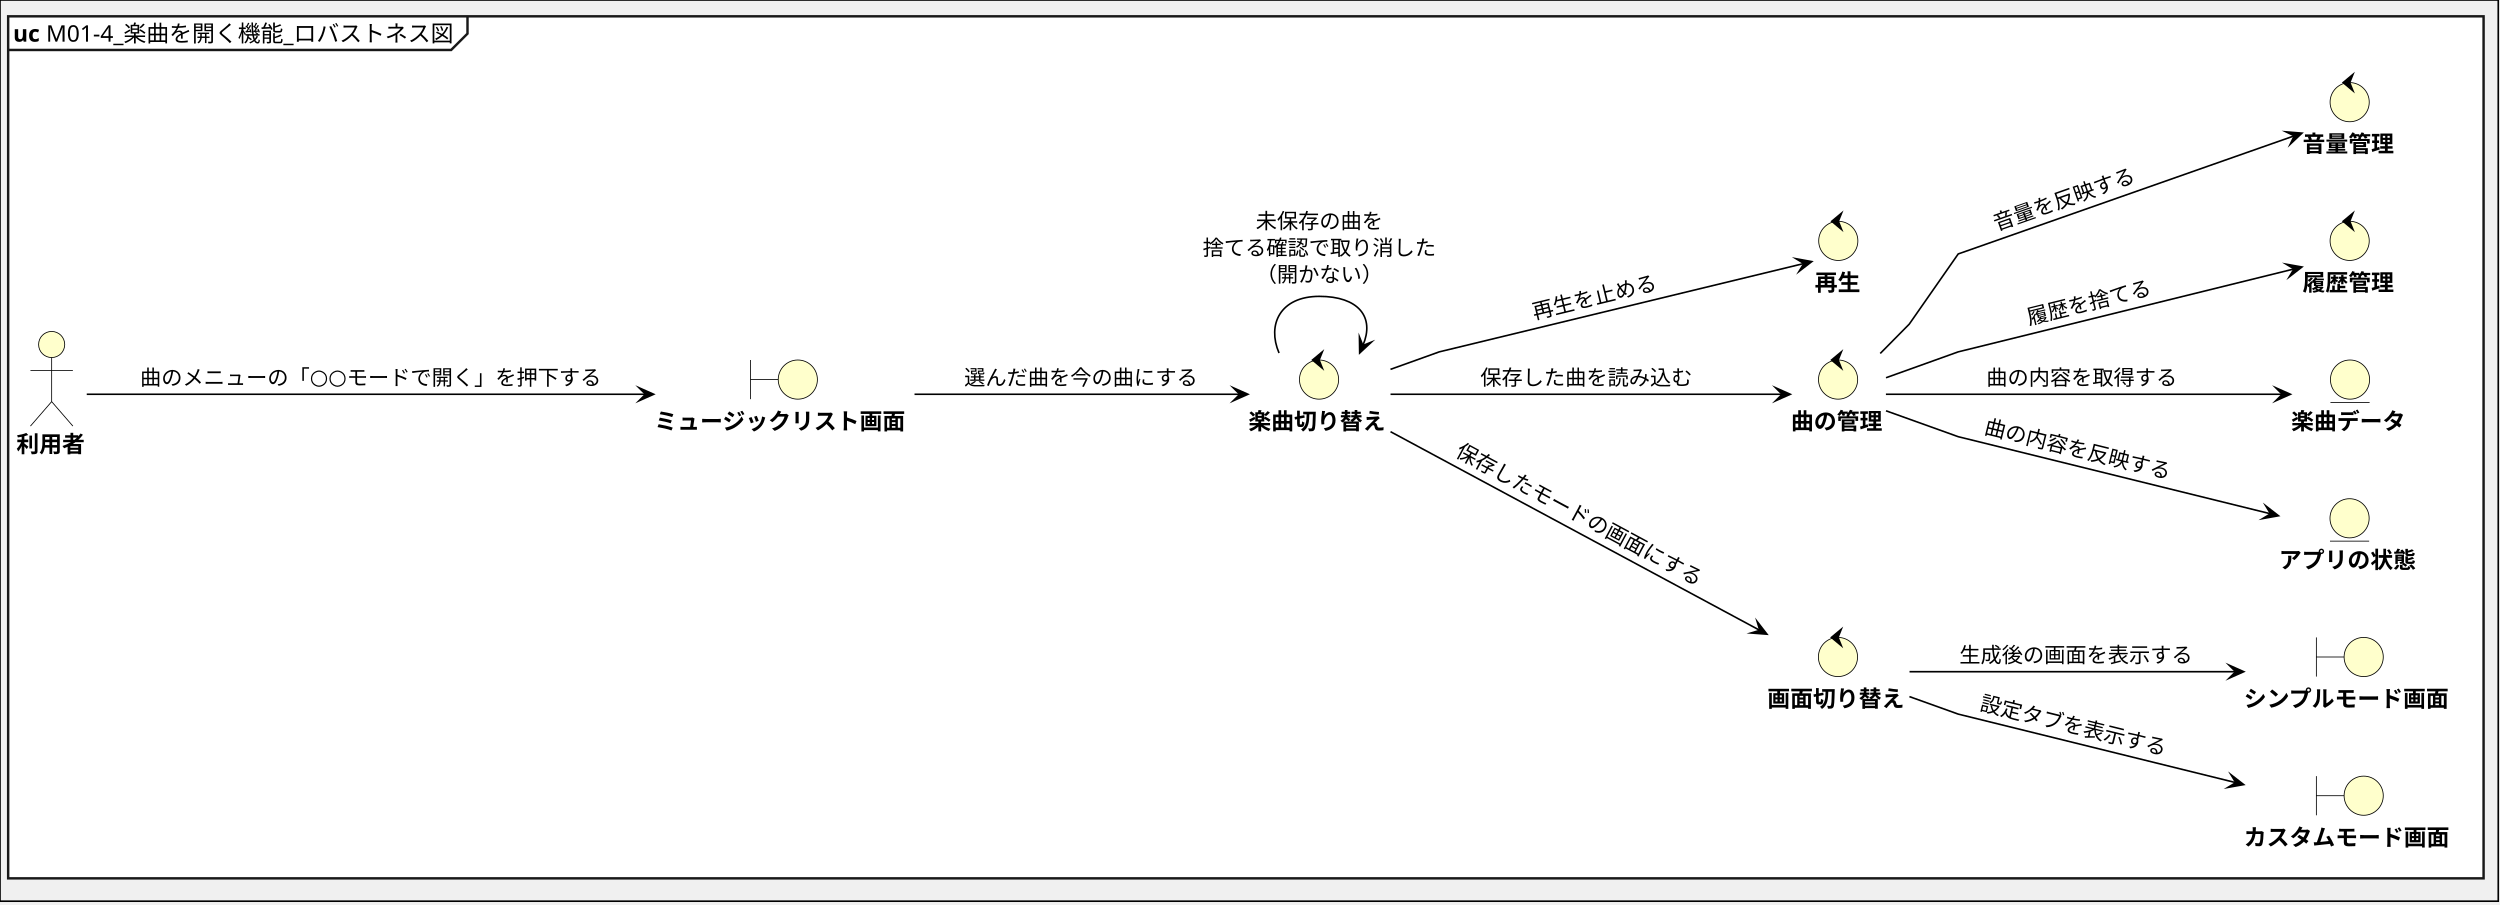
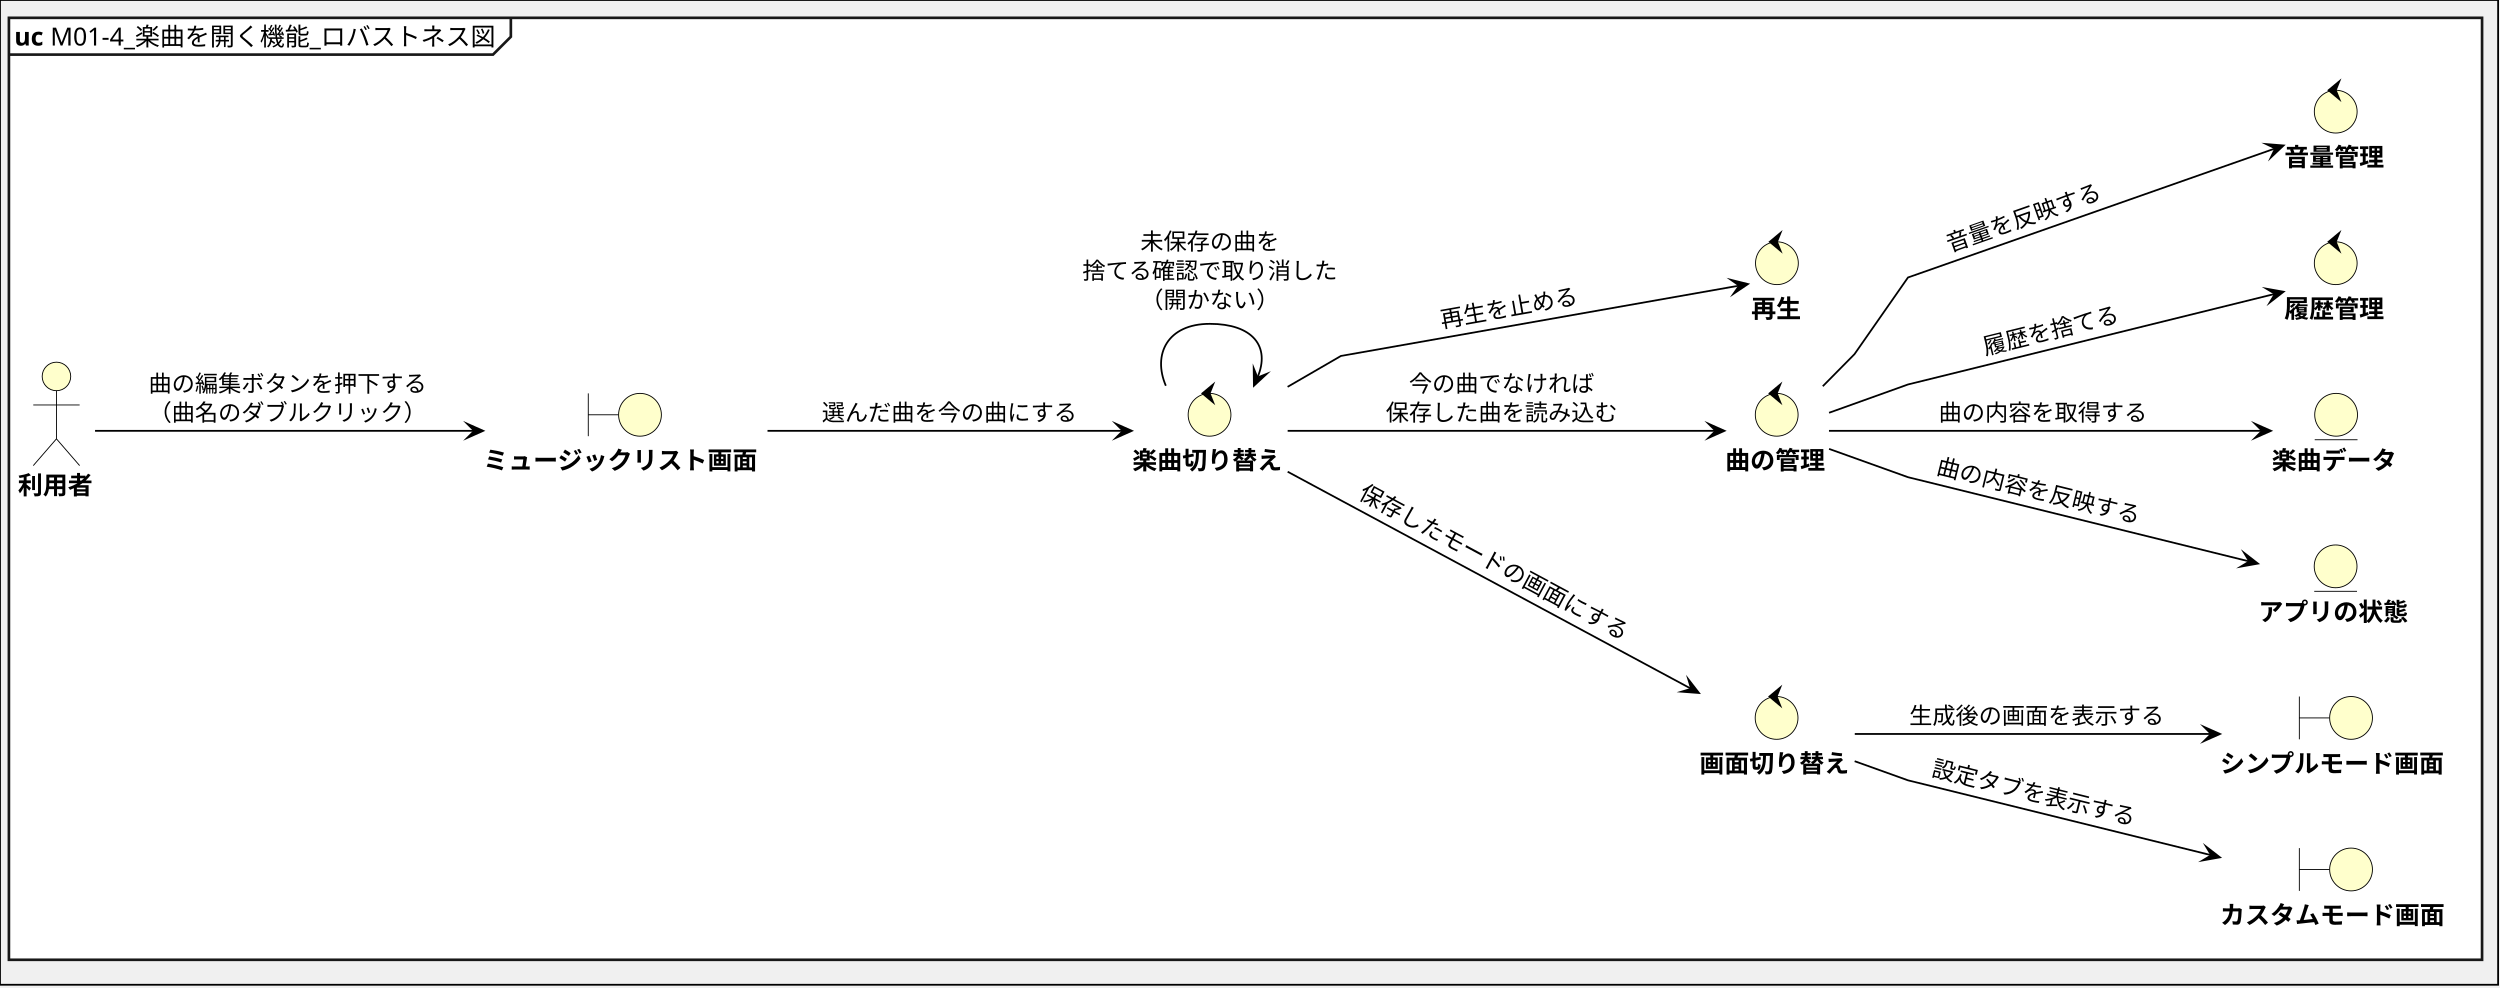
- <svg xmlns="http://www.w3.org/2000/svg" version="1.1" data-diagram-type="DESCRIPTION" style="width:1532px;height:554px;background:#FFFFFF;" width="1532px" height="554px" viewBox="0 0 1532 554" zoomAndPan="magnify" preserveAspectRatio="none" contentStyleType="text/css">
+ <svg xmlns="http://www.w3.org/2000/svg" version="1.1" data-diagram-type="DESCRIPTION" style="width:1402px;height:554px;background:#FFFFFF;" width="1402px" height="554px" viewBox="0 0 1402 554" zoomAndPan="magnify" preserveAspectRatio="none" contentStyleType="text/css">
  <defs />
  <g font-family="sans-serif" lengthAdjust="spacing">
-     <rect x="0" y="0" width="1530.938" height="552.252" fill="none" style="stroke:#000;stroke-width:1;" />
-     <rect x="5" y="10" width="1516.938" height="528.252" fill="#FFF" style="stroke:#181818;stroke-width:1.5;" />
+     <rect x="0" y="0" width="1400.938" height="552.252" fill="none" style="stroke:#000;stroke-width:1;" />
+     <rect x="5" y="10" width="1386.938" height="528.252" fill="#FFF" style="stroke:#181818;stroke-width:1.5;" />
    <path d="M286.482,10 L286.482,20.609 L276.482,30.609 L5,30.609" style="stroke:#181818;stroke-width:1.5;" fill="none" />
    <text x="8" y="25.533" fill="#000" font-size="14" textLength="16.338" font-weight="700">uc</text>
    <text x="28.228" y="25.533" fill="#000" font-size="14" textLength="251.255">M01-4_楽曲を開く機能_ロバストネス図</text>
    <g class="entity" data-qualified-name="A1" id="ent0001" data-source-line="4">
      <ellipse cx="31.656" cy="211.109" rx="8" ry="8" fill="#FFC" style="stroke:#000;stroke-width:0.5;" />
      <path d="M31.656,219.109 L31.656,246.109 M18.656,227.109 L44.656,227.109 M31.656,246.109 L18.656,261.109 M31.656,246.109 L44.656,261.109" style="stroke:#000;stroke-width:0.5;" fill="none" />
      <text x="10" y="277.143" fill="#000" font-size="14" textLength="43.313" font-weight="700">利用者</text>
    </g>
    <g class="entity" data-qualified-name="B1" id="ent0002" data-source-line="5">
-       <path d="M459.906,220.609 L459.906,244.609 M459.906,232.609 L476.906,232.609" style="stroke:#000;stroke-width:0.5;" fill="none" />
-       <ellipse cx="488.906" cy="232.609" rx="12" ry="12" fill="#FFC" style="stroke:#000;stroke-width:0.5;" />
-       <text x="401" y="263.143" fill="#000" font-size="14" textLength="158.813" font-weight="700">ミュージックリスト画面</text>
+       <path d="M329.906,220.609 L329.906,244.609 M329.906,232.609 L346.906,232.609" style="stroke:#000;stroke-width:0.5;" fill="none" />
+       <ellipse cx="358.906" cy="232.609" rx="12" ry="12" fill="#FFC" style="stroke:#000;stroke-width:0.5;" />
+       <text x="271" y="263.143" fill="#000" font-size="14" textLength="158.813" font-weight="700">ミュージックリスト画面</text>
    </g>
    <g class="entity" data-qualified-name="B2" id="ent0003" data-source-line="6">
-       <path d="M1419.469,390.609 L1419.469,414.609 M1419.469,402.609 L1436.469,402.609" style="stroke:#000;stroke-width:0.5;" fill="none" />
-       <ellipse cx="1448.469" cy="402.609" rx="12" ry="12" fill="#FFC" style="stroke:#000;stroke-width:0.5;" />
-       <text x="1375" y="433.143" fill="#000" font-size="14" textLength="129.938" font-weight="700">シンプルモード画面</text>
+       <path d="M1289.469,390.609 L1289.469,414.609 M1289.469,402.609 L1306.469,402.609" style="stroke:#000;stroke-width:0.5;" fill="none" />
+       <ellipse cx="1318.469" cy="402.609" rx="12" ry="12" fill="#FFC" style="stroke:#000;stroke-width:0.5;" />
+       <text x="1245" y="433.143" fill="#000" font-size="14" textLength="129.938" font-weight="700">シンプルモード画面</text>
    </g>
    <g class="entity" data-qualified-name="B3" id="ent0004" data-source-line="7">
-       <path d="M1419.469,475.609 L1419.469,499.609 M1419.469,487.609 L1436.469,487.609" style="stroke:#000;stroke-width:0.5;" fill="none" />
-       <ellipse cx="1448.469" cy="487.609" rx="12" ry="12" fill="#FFC" style="stroke:#000;stroke-width:0.5;" />
-       <text x="1375" y="518.143" fill="#000" font-size="14" textLength="129.938" font-weight="700">カスタムモード画面</text>
+       <path d="M1289.469,475.609 L1289.469,499.609 M1289.469,487.609 L1306.469,487.609" style="stroke:#000;stroke-width:0.5;" fill="none" />
+       <ellipse cx="1318.469" cy="487.609" rx="12" ry="12" fill="#FFC" style="stroke:#000;stroke-width:0.5;" />
+       <text x="1245" y="518.143" fill="#000" font-size="14" textLength="129.938" font-weight="700">カスタムモード画面</text>
    </g>
    <g class="entity" data-qualified-name="C1" id="ent0005" data-source-line="8">
-       <ellipse cx="808.313" cy="232.609" rx="12" ry="12" fill="#FFC" style="stroke:#000;stroke-width:0.5;" />
-       <polygon points="804.313,220.609,810.313,215.609,808.313,220.609,810.313,225.609,804.313,220.609" fill="#000" style="stroke:#000;stroke-width:1;stroke-linejoin:miter;stroke-miterlimit:10;" />
-       <text x="765" y="263.143" fill="#000" font-size="14" textLength="86.625" font-weight="700">楽曲切り替え</text>
+       <ellipse cx="678.313" cy="232.609" rx="12" ry="12" fill="#FFC" style="stroke:#000;stroke-width:0.5;" />
+       <polygon points="674.313,220.609,680.313,215.609,678.313,220.609,680.313,225.609,674.313,220.609" fill="#000" style="stroke:#000;stroke-width:1;stroke-linejoin:miter;stroke-miterlimit:10;" />
+       <text x="635" y="263.143" fill="#000" font-size="14" textLength="86.625" font-weight="700">楽曲切り替え</text>
    </g>
    <g class="entity" data-qualified-name="C2" id="ent0006" data-source-line="9">
-       <ellipse cx="1126.5" cy="147.609" rx="12" ry="12" fill="#FFC" style="stroke:#000;stroke-width:0.5;" />
-       <polygon points="1122.5,135.609,1128.5,130.609,1126.5,135.609,1128.5,140.609,1122.5,135.609" fill="#000" style="stroke:#000;stroke-width:1;stroke-linejoin:miter;stroke-miterlimit:10;" />
-       <text x="1112.063" y="178.143" fill="#000" font-size="14" textLength="28.875" font-weight="700">再生</text>
+       <ellipse cx="996.5" cy="147.609" rx="12" ry="12" fill="#FFC" style="stroke:#000;stroke-width:0.5;" />
+       <polygon points="992.5,135.609,998.5,130.609,996.5,135.609,998.5,140.609,992.5,135.609" fill="#000" style="stroke:#000;stroke-width:1;stroke-linejoin:miter;stroke-miterlimit:10;" />
+       <text x="982.063" y="178.143" fill="#000" font-size="14" textLength="28.875" font-weight="700">再生</text>
    </g>
    <g class="entity" data-qualified-name="C3" id="ent0007" data-source-line="10">
-       <ellipse cx="1126.375" cy="232.609" rx="12" ry="12" fill="#FFC" style="stroke:#000;stroke-width:0.5;" />
-       <polygon points="1122.375,220.609,1128.375,215.609,1126.375,220.609,1128.375,225.609,1122.375,220.609" fill="#000" style="stroke:#000;stroke-width:1;stroke-linejoin:miter;stroke-miterlimit:10;" />
-       <text x="1097.5" y="263.143" fill="#000" font-size="14" textLength="57.75" font-weight="700">曲の管理</text>
+       <ellipse cx="996.375" cy="232.609" rx="12" ry="12" fill="#FFC" style="stroke:#000;stroke-width:0.5;" />
+       <polygon points="992.375,220.609,998.375,215.609,996.375,220.609,998.375,225.609,992.375,220.609" fill="#000" style="stroke:#000;stroke-width:1;stroke-linejoin:miter;stroke-miterlimit:10;" />
+       <text x="967.5" y="263.143" fill="#000" font-size="14" textLength="57.75" font-weight="700">曲の管理</text>
    </g>
    <g class="entity" data-qualified-name="C4" id="ent0008" data-source-line="11">
-       <ellipse cx="1439.875" cy="62.609" rx="12" ry="12" fill="#FFC" style="stroke:#000;stroke-width:0.5;" />
-       <polygon points="1435.875,50.609,1441.875,45.609,1439.875,50.609,1441.875,55.609,1435.875,50.609" fill="#000" style="stroke:#000;stroke-width:1;stroke-linejoin:miter;stroke-miterlimit:10;" />
-       <text x="1411" y="93.143" fill="#000" font-size="14" textLength="57.75" font-weight="700">音量管理</text>
+       <ellipse cx="1309.875" cy="62.609" rx="12" ry="12" fill="#FFC" style="stroke:#000;stroke-width:0.5;" />
+       <polygon points="1305.875,50.609,1311.875,45.609,1309.875,50.609,1311.875,55.609,1305.875,50.609" fill="#000" style="stroke:#000;stroke-width:1;stroke-linejoin:miter;stroke-miterlimit:10;" />
+       <text x="1281" y="93.143" fill="#000" font-size="14" textLength="57.75" font-weight="700">音量管理</text>
    </g>
    <g class="entity" data-qualified-name="C5" id="ent0009" data-source-line="12">
-       <ellipse cx="1439.875" cy="147.609" rx="12" ry="12" fill="#FFC" style="stroke:#000;stroke-width:0.5;" />
-       <polygon points="1435.875,135.609,1441.875,130.609,1439.875,135.609,1441.875,140.609,1435.875,135.609" fill="#000" style="stroke:#000;stroke-width:1;stroke-linejoin:miter;stroke-miterlimit:10;" />
-       <text x="1411" y="178.143" fill="#000" font-size="14" textLength="57.75" font-weight="700">履歴管理</text>
+       <ellipse cx="1309.875" cy="147.609" rx="12" ry="12" fill="#FFC" style="stroke:#000;stroke-width:0.5;" />
+       <polygon points="1305.875,135.609,1311.875,130.609,1309.875,135.609,1311.875,140.609,1305.875,135.609" fill="#000" style="stroke:#000;stroke-width:1;stroke-linejoin:miter;stroke-miterlimit:10;" />
+       <text x="1281" y="178.143" fill="#000" font-size="14" textLength="57.75" font-weight="700">履歴管理</text>
    </g>
    <g class="entity" data-qualified-name="C6" id="ent0010" data-source-line="13">
-       <ellipse cx="1126.313" cy="402.609" rx="12" ry="12" fill="#FFC" style="stroke:#000;stroke-width:0.5;" />
-       <polygon points="1122.313,390.609,1128.313,385.609,1126.313,390.609,1128.313,395.609,1122.313,390.609" fill="#000" style="stroke:#000;stroke-width:1;stroke-linejoin:miter;stroke-miterlimit:10;" />
-       <text x="1083" y="433.143" fill="#000" font-size="14" textLength="86.625" font-weight="700">画面切り替え</text>
+       <ellipse cx="996.313" cy="402.609" rx="12" ry="12" fill="#FFC" style="stroke:#000;stroke-width:0.5;" />
+       <polygon points="992.313,390.609,998.313,385.609,996.313,390.609,998.313,395.609,992.313,390.609" fill="#000" style="stroke:#000;stroke-width:1;stroke-linejoin:miter;stroke-miterlimit:10;" />
+       <text x="953" y="433.143" fill="#000" font-size="14" textLength="86.625" font-weight="700">画面切り替え</text>
    </g>
    <g class="entity" data-qualified-name="E1" id="ent0011" data-source-line="14">
-       <ellipse cx="1440.094" cy="232.609" rx="12" ry="12" fill="#FFC" style="stroke:#000;stroke-width:0.5;" />
-       <line x1="1428.094" y1="246.609" x2="1452.094" y2="246.609" style="stroke:#000;stroke-width:0.5;" />
-       <text x="1404" y="263.143" fill="#000" font-size="14" textLength="72.188" font-weight="700">楽曲データ</text>
+       <ellipse cx="1310.094" cy="232.609" rx="12" ry="12" fill="#FFC" style="stroke:#000;stroke-width:0.5;" />
+       <line x1="1298.094" y1="246.609" x2="1322.094" y2="246.609" style="stroke:#000;stroke-width:0.5;" />
+       <text x="1274" y="263.143" fill="#000" font-size="14" textLength="72.188" font-weight="700">楽曲データ</text>
    </g>
    <g class="entity" data-qualified-name="E2" id="ent0012" data-source-line="15">
-       <ellipse cx="1439.813" cy="317.609" rx="12" ry="12" fill="#FFC" style="stroke:#000;stroke-width:0.5;" />
-       <line x1="1427.813" y1="331.609" x2="1451.813" y2="331.609" style="stroke:#000;stroke-width:0.5;" />
-       <text x="1396.5" y="348.143" fill="#000" font-size="14" textLength="86.625" font-weight="700">アプリの状態</text>
+       <ellipse cx="1309.813" cy="317.609" rx="12" ry="12" fill="#FFC" style="stroke:#000;stroke-width:0.5;" />
+       <line x1="1297.813" y1="331.609" x2="1321.813" y2="331.609" style="stroke:#000;stroke-width:0.5;" />
+       <text x="1266.5" y="348.143" fill="#000" font-size="14" textLength="86.625" font-weight="700">アプリの状態</text>
    </g>
    <g class="link" data-entity-1="ent0001" data-entity-2="ent0002" id="lnk13" data-source-line="17" data-link-type="dependency">
-       <path d="M53.16,241.609 C114.03,241.609 289.99,241.609 395.57,241.609" style="stroke:#000;stroke-width:1;" fill="none" id="A1-to-B1" />
-       <polygon points="400.57,241.609,391.57,237.609,395.57,241.609,391.57,245.609,400.57,241.609" fill="#000" style="stroke:#000;stroke-width:1;stroke-linejoin:miter;stroke-miterlimit:10;" />
+       <path d="M53.3,241.609 C96.69,241.609 193.8,241.609 265.96,241.609" style="stroke:#000;stroke-width:1;" fill="none" id="A1-to-B1" />
+       <polygon points="270.96,241.609,261.96,237.609,265.96,241.609,261.96,245.609,270.96,241.609" fill="#000" style="stroke:#000;stroke-width:1;stroke-linejoin:miter;stroke-miterlimit:10;" />
    </g>
    <g class="link" data-entity-1="ent0002" data-entity-2="ent0005" id="lnk14" data-source-line="18" data-link-type="dependency">
-       <path d="M560.42,241.609 C624.67,241.609 707.94,241.609 759.73,241.609" style="stroke:#000;stroke-width:1;" fill="none" id="B1-to-C1" />
-       <polygon points="764.73,241.609,755.73,237.609,759.73,241.609,755.73,245.609,764.73,241.609" fill="#000" style="stroke:#000;stroke-width:1;stroke-linejoin:miter;stroke-miterlimit:10;" />
+       <path d="M430.42,241.609 C494.67,241.609 577.94,241.609 629.73,241.609" style="stroke:#000;stroke-width:1;" fill="none" id="B1-to-C1" />
+       <polygon points="634.73,241.609,625.73,237.609,629.73,241.609,625.73,245.609,634.73,241.609" fill="#000" style="stroke:#000;stroke-width:1;stroke-linejoin:miter;stroke-miterlimit:10;" />
    </g>
    <g class="link" data-entity-1="ent0005" data-entity-2="ent0005" id="lnk15" data-source-line="19" data-link-type="dependency">
-       <path d="M783.8,216.329 C776.31,198.839 784.55,181.609 808.5,181.609 C832.45,181.609 842.658,194.243 835.168,211.733" style="stroke:#000;stroke-width:1;" fill="none" id="C1-to-C1" />
-       <polygon points="833.2,216.329,840.42,209.631,835.168,211.733,833.066,206.481,833.2,216.329" fill="#000" style="stroke:#000;stroke-width:1;stroke-linejoin:miter;stroke-miterlimit:10;" />
+       <path d="M653.8,216.329 C646.31,198.839 654.55,181.609 678.5,181.609 C702.45,181.609 712.658,194.243 705.168,211.733" style="stroke:#000;stroke-width:1;" fill="none" id="C1-to-C1" />
+       <polygon points="703.2,216.329,710.42,209.631,705.168,211.733,703.066,206.481,703.2,216.329" fill="#000" style="stroke:#000;stroke-width:1;stroke-linejoin:miter;stroke-miterlimit:10;" />
    </g>
    <g class="link" data-entity-1="ent0005" data-entity-2="ent0006" id="lnk16" data-source-line="20" data-link-type="dependency">
-       <path d="M852.09,226.339 C867.87,220.679 882,215.609 882,215.609 C882,215.609 1052.101,174.397 1105.411,161.477" style="stroke:#000;stroke-width:1;" fill="none" id="C1-to-C2" />
-       <polygon points="1110.27,160.299,1100.581,158.532,1105.411,161.477,1102.465,166.307,1110.27,160.299" fill="#000" style="stroke:#000;stroke-width:1;stroke-linejoin:miter;stroke-miterlimit:10;" />
+       <path d="M722.09,216.939 C737.87,207.789 752,199.609 752,199.609 C752,199.609 922.036,169.579 975.346,160.169" style="stroke:#000;stroke-width:1;" fill="none" id="C1-to-C2" />
+       <polygon points="980.27,159.299,970.712,156.925,975.346,160.169,972.102,164.803,980.27,159.299" fill="#000" style="stroke:#000;stroke-width:1;stroke-linejoin:miter;stroke-miterlimit:10;" />
    </g>
    <g class="link" data-entity-1="ent0005" data-entity-2="ent0007" id="lnk17" data-source-line="21" data-link-type="dependency">
-       <path d="M852.12,241.609 C917.65,241.609 1036.41,241.609 1092.09,241.609" style="stroke:#000;stroke-width:1;" fill="none" id="C1-to-C3" />
-       <polygon points="1097.09,241.609,1088.09,237.609,1092.09,241.609,1088.09,245.609,1097.09,241.609" fill="#000" style="stroke:#000;stroke-width:1;stroke-linejoin:miter;stroke-miterlimit:10;" />
+       <path d="M722.12,241.609 C787.65,241.609 906.41,241.609 962.09,241.609" style="stroke:#000;stroke-width:1;" fill="none" id="C1-to-C3" />
+       <polygon points="967.09,241.609,958.09,237.609,962.09,241.609,958.09,245.609,967.09,241.609" fill="#000" style="stroke:#000;stroke-width:1;stroke-linejoin:miter;stroke-miterlimit:10;" />
    </g>
    <g class="link" data-entity-1="ent0007" data-entity-2="ent0011" id="lnk18" data-source-line="22" data-link-type="dependency">
-       <path d="M1155.69,241.609 C1212.6,241.609 1336.09,241.609 1398.57,241.609" style="stroke:#000;stroke-width:1;" fill="none" id="C3-to-E1" />
-       <polygon points="1403.57,241.609,1394.57,237.609,1398.57,241.609,1394.57,245.609,1403.57,241.609" fill="#000" style="stroke:#000;stroke-width:1;stroke-linejoin:miter;stroke-miterlimit:10;" />
+       <path d="M1025.69,241.609 C1082.6,241.609 1206.09,241.609 1268.57,241.609" style="stroke:#000;stroke-width:1;" fill="none" id="C3-to-E1" />
+       <polygon points="1273.57,241.609,1264.57,237.609,1268.57,241.609,1264.57,245.609,1273.57,241.609" fill="#000" style="stroke:#000;stroke-width:1;stroke-linejoin:miter;stroke-miterlimit:10;" />
    </g>
    <g class="link" data-entity-1="ent0007" data-entity-2="ent0012" id="lnk19" data-source-line="23" data-link-type="dependency">
-       <path d="M1155.74,251.739 C1176.09,259.039 1200,267.609 1200,267.609 C1200,267.609 1322.676,297.891 1391.416,314.861" style="stroke:#000;stroke-width:1;" fill="none" id="C3-to-E2" />
-       <polygon points="1396.27,316.059,1388.491,310.019,1391.416,314.861,1386.574,317.786,1396.27,316.059" fill="#000" style="stroke:#000;stroke-width:1;stroke-linejoin:miter;stroke-miterlimit:10;" />
+       <path d="M1025.74,251.739 C1046.09,259.039 1070,267.609 1070,267.609 C1070,267.609 1192.676,297.891 1261.416,314.861" style="stroke:#000;stroke-width:1;" fill="none" id="C3-to-E2" />
+       <polygon points="1266.27,316.059,1258.491,310.019,1261.416,314.861,1256.574,317.786,1266.27,316.059" fill="#000" style="stroke:#000;stroke-width:1;stroke-linejoin:miter;stroke-miterlimit:10;" />
    </g>
    <g class="link" data-entity-1="ent0007" data-entity-2="ent0008" id="lnk20" data-source-line="24" data-link-type="dependency">
-       <path d="M1152.22,216.599 C1161.57,207.139 1170,198.609 1170,198.609 C1170,198.609 1200,155.609 1200,155.609 C1200,155.609 1342.623,105.487 1405.933,83.237" style="stroke:#000;stroke-width:1;" fill="none" id="C3-to-C4" />
-       <polygon points="1410.65,81.579,1400.833,80.79,1405.933,83.237,1403.485,88.337,1410.65,81.579" fill="#000" style="stroke:#000;stroke-width:1;stroke-linejoin:miter;stroke-miterlimit:10;" />
+       <path d="M1022.22,216.599 C1031.57,207.139 1040,198.609 1040,198.609 C1040,198.609 1070,155.609 1070,155.609 C1070,155.609 1212.623,105.487 1275.933,83.237" style="stroke:#000;stroke-width:1;" fill="none" id="C3-to-C4" />
+       <polygon points="1280.65,81.579,1270.833,80.79,1275.933,83.237,1273.485,88.337,1280.65,81.579" fill="#000" style="stroke:#000;stroke-width:1;stroke-linejoin:miter;stroke-miterlimit:10;" />
    </g>
    <g class="link" data-entity-1="ent0007" data-entity-2="ent0009" id="lnk21" data-source-line="25" data-link-type="dependency">
-       <path d="M1155.74,231.479 C1176.09,224.179 1200,215.609 1200,215.609 C1200,215.609 1342.486,180.438 1405.796,164.808" style="stroke:#000;stroke-width:1;" fill="none" id="C3-to-C5" />
-       <polygon points="1410.65,163.609,1400.954,161.883,1405.796,164.808,1402.871,169.65,1410.65,163.609" fill="#000" style="stroke:#000;stroke-width:1;stroke-linejoin:miter;stroke-miterlimit:10;" />
+       <path d="M1025.74,231.479 C1046.09,224.179 1070,215.609 1070,215.609 C1070,215.609 1212.486,180.438 1275.796,164.808" style="stroke:#000;stroke-width:1;" fill="none" id="C3-to-C5" />
+       <polygon points="1280.65,163.609,1270.954,161.883,1275.796,164.808,1272.871,169.65,1280.65,163.609" fill="#000" style="stroke:#000;stroke-width:1;stroke-linejoin:miter;stroke-miterlimit:10;" />
    </g>
    <g class="link" data-entity-1="ent0005" data-entity-2="ent0010" id="lnk22" data-source-line="26" data-link-type="dependency">
-       <path d="M852.12,264.539 C912.51,297.029 1017.957,353.75 1078.397,386.27" style="stroke:#000;stroke-width:1;" fill="none" id="C1-to-C6" />
-       <polygon points="1082.8,388.639,1076.77,380.852,1078.397,386.27,1072.979,387.897,1082.8,388.639" fill="#000" style="stroke:#000;stroke-width:1;stroke-linejoin:miter;stroke-miterlimit:10;" />
+       <path d="M722.12,264.539 C782.51,297.029 887.957,353.75 948.397,386.27" style="stroke:#000;stroke-width:1;" fill="none" id="C1-to-C6" />
+       <polygon points="952.8,388.639,946.77,380.852,948.397,386.27,942.979,387.897,952.8,388.639" fill="#000" style="stroke:#000;stroke-width:1;stroke-linejoin:miter;stroke-miterlimit:10;" />
    </g>
    <g class="link" data-entity-1="ent0010" data-entity-2="ent0003" id="lnk23" data-source-line="27" data-link-type="dependency">
-       <path d="M1170.16,411.609 C1223.06,411.609 1308.74,411.609 1369.99,411.609" style="stroke:#000;stroke-width:1;" fill="none" id="C6-to-B2" />
-       <polygon points="1374.99,411.609,1365.99,407.609,1369.99,411.609,1365.99,415.609,1374.99,411.609" fill="#000" style="stroke:#000;stroke-width:1;stroke-linejoin:miter;stroke-miterlimit:10;" />
+       <path d="M1040.16,411.609 C1093.06,411.609 1178.74,411.609 1239.99,411.609" style="stroke:#000;stroke-width:1;" fill="none" id="C6-to-B2" />
+       <polygon points="1244.99,411.609,1235.99,407.609,1239.99,411.609,1235.99,415.609,1244.99,411.609" fill="#000" style="stroke:#000;stroke-width:1;stroke-linejoin:miter;stroke-miterlimit:10;" />
    </g>
    <g class="link" data-entity-1="ent0010" data-entity-2="ent0004" id="lnk24" data-source-line="28" data-link-type="dependency">
-       <path d="M1170.09,426.879 C1185.87,432.539 1200,437.609 1200,437.609 C1200,437.609 1299.306,462.121 1370.096,479.601" style="stroke:#000;stroke-width:1;" fill="none" id="C6-to-B3" />
-       <polygon points="1374.95,480.799,1367.171,474.758,1370.096,479.601,1365.254,482.525,1374.95,480.799" fill="#000" style="stroke:#000;stroke-width:1;stroke-linejoin:miter;stroke-miterlimit:10;" />
+       <path d="M1040.09,426.879 C1055.87,432.539 1070,437.609 1070,437.609 C1070,437.609 1169.306,462.121 1240.096,479.601" style="stroke:#000;stroke-width:1;" fill="none" id="C6-to-B3" />
+       <polygon points="1244.95,480.799,1237.171,474.758,1240.096,479.601,1235.254,482.525,1244.95,480.799" fill="#000" style="stroke:#000;stroke-width:1;stroke-linejoin:miter;stroke-miterlimit:10;" />
    </g>
    <g class="link-labels">
-       <g transform="rotate(0.000 227.16 241.609)">
-         <rect x="82.160" y="223.959" width="290.000" height="15.650" fill="#FFFFFF" stroke="none" />
-         <text text-anchor="middle" x="227.16" y="236.009" fill="#000" font-size="13" textLength="286">曲のメニューの「○○モードで開く」を押下する</text>
+       <g transform="rotate(28.279 833.082 324.233)">
+         <rect x="746.582" y="306.583" width="173.000" height="15.650" fill="#FFFFFF" stroke="none" />
+         <text text-anchor="middle" x="833.082" y="318.633" fill="#000" font-size="13" textLength="169">保存したモードの画面にする</text>
      </g>
-       <g transform="rotate(28.279 963.082 324.233)">
-         <rect x="876.582" y="306.583" width="173.000" height="15.650" fill="#FFFFFF" stroke="none" />
-         <text text-anchor="middle" x="963.082" y="318.633" fill="#000" font-size="13" textLength="169">保存したモードの画面にする</text>
+       <g transform="rotate(0.000 161.3 241.609)">
+         <rect x="81.300" y="207.709" width="160.000" height="31.900" fill="#FFFFFF" stroke="none" />
+         <text text-anchor="middle" x="161.3" y="219.759" fill="#000" font-size="13" textLength="156">曲の編集ボタンを押下する</text>
+         <text text-anchor="middle" x="161.3" y="236.009" fill="#000" font-size="13" textLength="156">（曲名のダブルクリック）</text>
      </g>
-       <g transform="rotate(-0.000 662.42 241.609)">
-         <rect x="588.920" y="223.959" width="147.000" height="15.650" fill="#FFFFFF" stroke="none" />
-         <text text-anchor="middle" x="662.42" y="236.009" fill="#000" font-size="13" textLength="143">選んだ曲を今の曲にする</text>
+       <g transform="rotate(-0.000 532.42 241.609)">
+         <rect x="458.920" y="223.959" width="147.000" height="15.650" fill="#FFFFFF" stroke="none" />
+         <text text-anchor="middle" x="532.42" y="236.009" fill="#000" font-size="13" textLength="143">選んだ曲を今の曲にする</text>
      </g>
-       <g transform="rotate(-0.000 1272.16 411.609)">
-         <rect x="1198.660" y="393.959" width="147.000" height="15.650" fill="#FFFFFF" stroke="none" />
-         <text text-anchor="middle" x="1272.16" y="406.009" fill="#000" font-size="13" textLength="143">生成後の画面を表示する</text>
+       <g transform="rotate(-0.000 1142.16 411.609)">
+         <rect x="1068.660" y="393.959" width="147.000" height="15.650" fill="#FFFFFF" stroke="none" />
+         <text text-anchor="middle" x="1142.16" y="406.009" fill="#000" font-size="13" textLength="143">生成後の画面を表示する</text>
      </g>
-       <g transform="rotate(-0.000 972.12 241.609)">
-         <rect x="905.120" y="223.959" width="134.000" height="15.650" fill="#FFFFFF" stroke="none" />
-         <text text-anchor="middle" x="972.12" y="236.009" fill="#000" font-size="13" textLength="130">保存した曲を読み込む</text>
+       <g transform="rotate(-0.000 842.12 241.609)">
+         <rect x="775.120" y="207.709" width="134.000" height="31.900" fill="#FFFFFF" stroke="none" />
+         <text text-anchor="middle" x="842.12" y="219.759" fill="#000" font-size="13" textLength="104">今の曲でなければ</text>
+         <text text-anchor="middle" x="842.12" y="236.009" fill="#000" font-size="13" textLength="130">保存した曲を読み込む</text>
      </g>
-       <g transform="rotate(-0.000 1275.69 241.609)">
-         <rect x="1215.190" y="223.959" width="121.000" height="15.650" fill="#FFFFFF" stroke="none" />
-         <text text-anchor="middle" x="1275.69" y="236.009" fill="#000" font-size="13" textLength="117">曲の内容を取得する</text>
+       <g transform="rotate(-0.000 1145.69 241.609)">
+         <rect x="1085.190" y="223.959" width="121.000" height="15.650" fill="#FFFFFF" stroke="none" />
+         <text text-anchor="middle" x="1145.69" y="236.009" fill="#000" font-size="13" textLength="117">曲の内容を取得する</text>
      </g>
-       <g transform="rotate(13.866 1270.854 285.099)">
-         <rect x="1210.354" y="267.449" width="121.000" height="15.650" fill="#FFFFFF" stroke="none" />
-         <text text-anchor="middle" x="1270.854" y="279.499" fill="#000" font-size="13" textLength="117">曲の内容を反映する</text>
+       <g transform="rotate(13.866 1140.854 285.099)">
+         <rect x="1080.354" y="267.449" width="121.000" height="15.650" fill="#FFFFFF" stroke="none" />
+         <text text-anchor="middle" x="1140.854" y="279.499" fill="#000" font-size="13" textLength="117">曲の内容を反映する</text>
      </g>
-       <g transform="rotate(13.867 1268.177 454.438)">
-         <rect x="1207.677" y="436.788" width="121.000" height="15.650" fill="#FFFFFF" stroke="none" />
-         <text text-anchor="middle" x="1268.177" y="448.838" fill="#000" font-size="13" textLength="117">設定タブを表示する</text>
+       <g transform="rotate(13.867 1138.177 454.438)">
+         <rect x="1077.677" y="436.788" width="121.000" height="15.650" fill="#FFFFFF" stroke="none" />
+         <text text-anchor="middle" x="1138.177" y="448.838" fill="#000" font-size="13" textLength="117">設定タブを表示する</text>
      </g>
-       <g transform="rotate(-19.363 1268.187 131.646)">
-         <rect x="1220.687" y="113.996" width="95.000" height="15.650" fill="#FFFFFF" stroke="none" />
-         <text text-anchor="middle" x="1268.187" y="126.046" fill="#000" font-size="13" textLength="91">音量を反映する</text>
+       <g transform="rotate(-19.363 1138.187 131.646)">
+         <rect x="1090.687" y="113.996" width="95.000" height="15.650" fill="#FFFFFF" stroke="none" />
+         <text text-anchor="middle" x="1138.187" y="126.046" fill="#000" font-size="13" textLength="91">音量を反映する</text>
      </g>
-       <g transform="rotate(-13.620 979.405 192.009)">
-         <rect x="938.405" y="174.359" width="82.000" height="15.650" fill="#FFFFFF" stroke="none" />
-         <text text-anchor="middle" x="979.405" y="186.409" fill="#000" font-size="13" textLength="78">再生を止める</text>
+       <g transform="rotate(-10.015 847.947 182.664)">
+         <rect x="806.947" y="165.014" width="82.000" height="15.650" fill="#FFFFFF" stroke="none" />
+         <text text-anchor="middle" x="847.947" y="177.064" fill="#000" font-size="13" textLength="78">再生を止める</text>
      </g>
-       <g transform="rotate(-13.866 1282.504 195.243)">
-         <rect x="1241.504" y="177.593" width="82.000" height="15.650" fill="#FFFFFF" stroke="none" />
-         <text text-anchor="middle" x="1282.504" y="189.643" fill="#000" font-size="13" textLength="78">履歴を捨てる</text>
+       <g transform="rotate(-13.866 1152.504 195.243)">
+         <rect x="1111.504" y="177.593" width="82.000" height="15.650" fill="#FFFFFF" stroke="none" />
+         <text text-anchor="middle" x="1152.504" y="189.643" fill="#000" font-size="13" textLength="78">履歴を捨てる</text>
      </g>
      <g transform="translate(0 0)">
-         <rect x="767.500" y="127.104" width="82.000" height="16.250" fill="#FFFFFF" stroke="none" />
-         <rect x="735.000" y="143.456" width="147.000" height="16.250" fill="#FFFFFF" stroke="none" />
-         <rect x="767.500" y="159.808" width="82.000" height="16.250" fill="#FFFFFF" stroke="none" />
-         <text x="769.5" y="140.104" fill="#000" font-size="13" textLength="78">未保存の曲を</text>
-         <text x="737" y="156.456" fill="#000" font-size="13" textLength="143">捨てる確認で取り消した</text>
-         <text x="769.5" y="172.808" fill="#000" font-size="13" textLength="78">（開かない）</text>
+         <rect x="637.500" y="127.104" width="82.000" height="16.250" fill="#FFFFFF" stroke="none" />
+         <rect x="605.000" y="143.456" width="147.000" height="16.250" fill="#FFFFFF" stroke="none" />
+         <rect x="637.500" y="159.808" width="82.000" height="16.250" fill="#FFFFFF" stroke="none" />
+         <text x="639.5" y="140.104" fill="#000" font-size="13" textLength="78">未保存の曲を</text>
+         <text x="607" y="156.456" fill="#000" font-size="13" textLength="143">捨てる確認で取り消した</text>
+         <text x="639.5" y="172.808" fill="#000" font-size="13" textLength="78">（開かない）</text>
      </g>
    </g>
  </g>
</svg>
